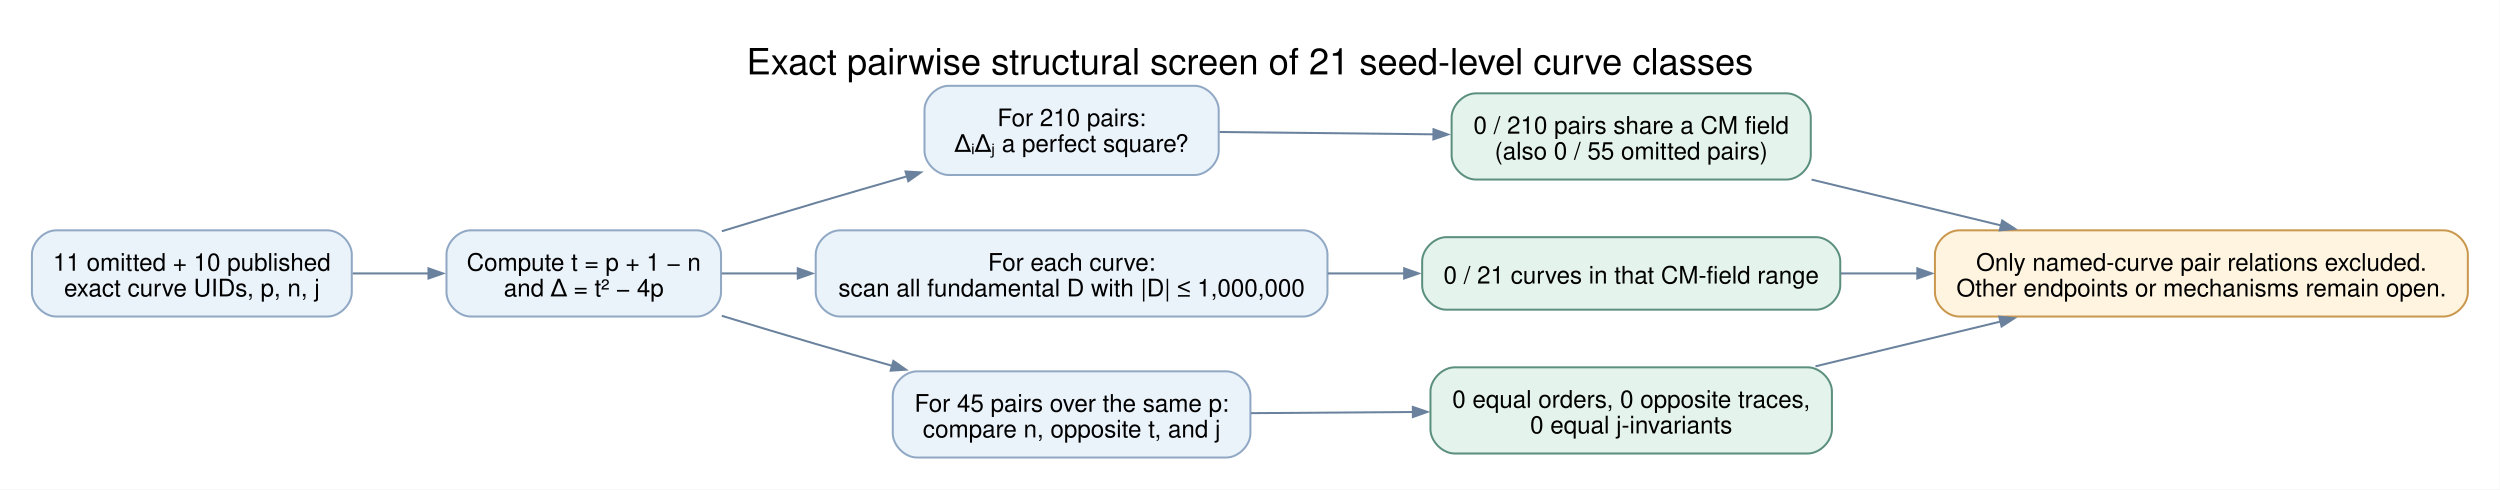
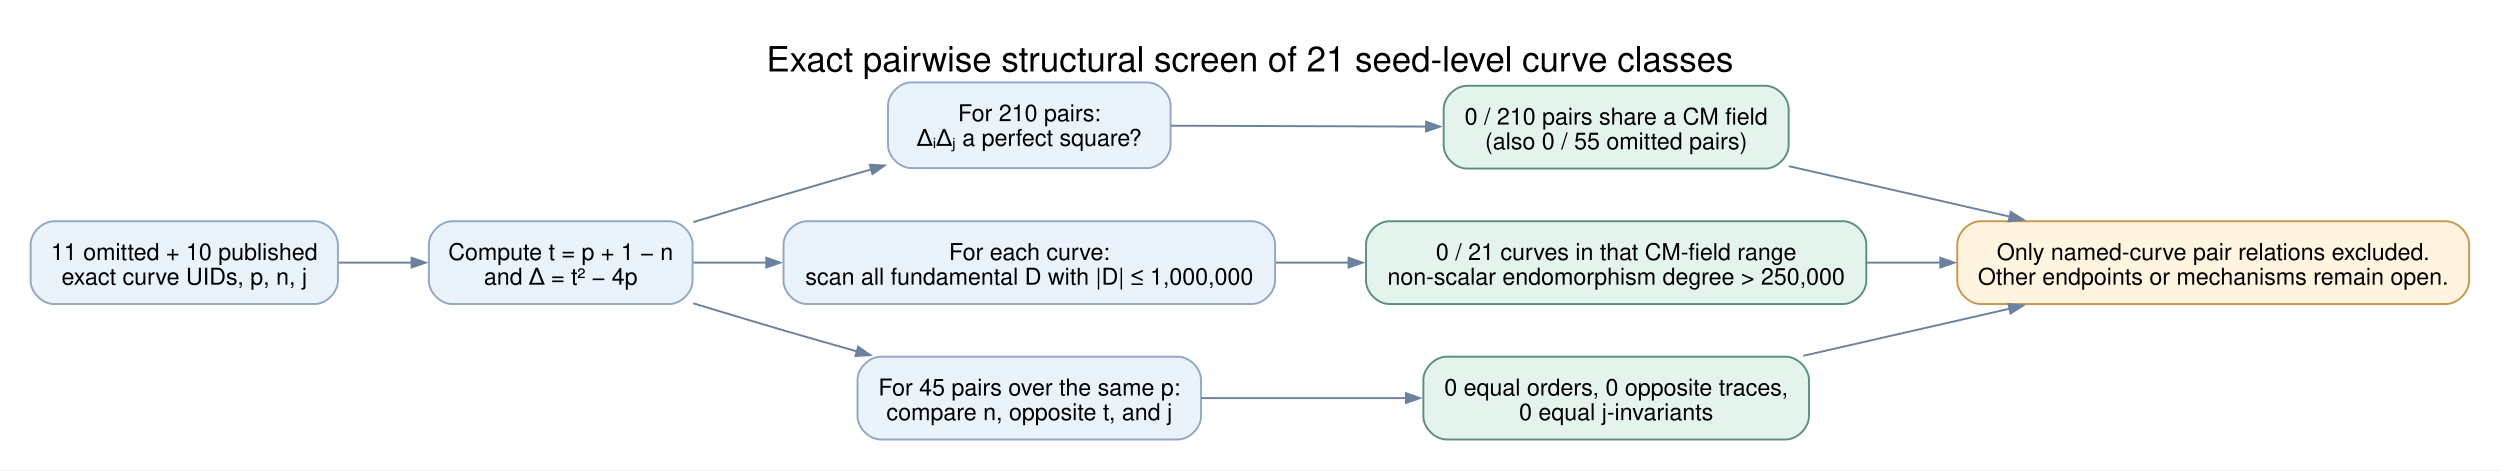
- <svg xmlns="http://www.w3.org/2000/svg" width="1241pt" height="243pt" viewBox="0.00 0.00 1241.00 243.00">
+ <svg xmlns="http://www.w3.org/2000/svg" width="1292pt" height="243pt" viewBox="0.00 0.00 1292.00 243.00">
  <g id="graph0" class="graph" transform="scale(1 1) rotate(0) translate(15.84 227.12)">
-     <polygon fill="white" stroke="none" points="-15.84,15.84 -15.84,-227.12 1225.04,-227.12 1225.04,15.84 -15.84,15.84" />
-     <text xml:space="preserve" text-anchor="middle" x="604.6" y="-190.18" font-family="Helvetica,sans-Serif" font-size="18.00">Exact pairwise structural screen of 21 seed-level curve classes</text>
+     <polygon fill="white" stroke="none" points="-15.84,15.84 -15.84,-227.12 1276.04,-227.12 1276.04,15.84 -15.84,15.84" />
+     <text xml:space="preserve" text-anchor="middle" x="630.1" y="-190.18" font-family="Helvetica,sans-Serif" font-size="18.00">Exact pairwise structural screen of 21 seed-level curve classes</text>
    <g id="node1" class="node">
      <path fill="#eaf2fa" stroke="#90a8c4" d="M146.79,-112.78C146.79,-112.78 12,-112.78 12,-112.78 6,-112.78 0,-106.78 0,-100.78 0,-100.78 0,-82 0,-82 0,-76 6,-70 12,-70 12,-70 146.79,-70 146.79,-70 152.79,-70 158.79,-76 158.79,-82 158.79,-82 158.79,-100.78 158.79,-100.78 158.79,-106.78 152.79,-112.78 146.79,-112.78" />
      <text xml:space="preserve" text-anchor="middle" x="79.39" y="-92.74" font-family="Helvetica,sans-Serif" font-size="12.00">11 omitted + 10 published</text>
      <text xml:space="preserve" text-anchor="middle" x="79.39" y="-79.99" font-family="Helvetica,sans-Serif" font-size="12.00">exact curve UIDs, p, n, j</text>
    </g>
    <g id="node2" class="node">
      <path fill="#eaf2fa" stroke="#90a8c4" d="M330.08,-112.78C330.08,-112.78 217.79,-112.78 217.79,-112.78 211.79,-112.78 205.79,-106.78 205.79,-100.78 205.79,-100.78 205.79,-82 205.79,-82 205.79,-76 211.79,-70 217.79,-70 217.79,-70 330.08,-70 330.08,-70 336.08,-70 342.08,-76 342.08,-82 342.08,-82 342.08,-100.78 342.08,-100.78 342.08,-106.78 336.08,-112.78 330.08,-112.78" />
      <text xml:space="preserve" text-anchor="middle" x="273.93" y="-92.74" font-family="Helvetica,sans-Serif" font-size="12.00">Compute t = p + 1 − n</text>
      <text xml:space="preserve" text-anchor="middle" x="273.93" y="-79.99" font-family="Helvetica,sans-Serif" font-size="12.00">and Δ = t² − 4p</text>
    </g>
    <g id="edge1" class="edge">
      <path fill="none" stroke="#6a829d" d="M159.26,-91.39C171.75,-91.39 184.64,-91.39 197.06,-91.39" />
      <polygon fill="#6a829d" stroke="#6a829d" points="196.86,-93.91 204.06,-91.39 196.86,-88.87 196.86,-93.91" />
    </g>
    <g id="node3" class="node">
      <path fill="#eaf2fa" stroke="#90a8c4" d="M577.12,-184.53C577.12,-184.53 455.08,-184.53 455.08,-184.53 449.08,-184.53 443.08,-178.53 443.08,-172.53 443.08,-172.53 443.08,-152.25 443.08,-152.25 443.08,-146.25 449.08,-140.25 455.08,-140.25 455.08,-140.25 577.12,-140.25 577.12,-140.25 583.12,-140.25 589.12,-146.25 589.12,-152.25 589.12,-152.25 589.12,-172.53 589.12,-172.53 589.12,-178.53 583.12,-184.53 577.12,-184.53" />
      <text xml:space="preserve" text-anchor="middle" x="516.1" y="-164.49" font-family="Helvetica,sans-Serif" font-size="12.00">For 210 pairs:</text>
      <text xml:space="preserve" text-anchor="middle" x="516.1" y="-151.74" font-family="Helvetica,sans-Serif" font-size="12.00">ΔᵢΔⱼ a perfect square?</text>
    </g>
    <g id="edge2" class="edge">
      <path fill="none" stroke="#6a829d" d="M342.47,-112.33C357.78,-117.02 373.98,-121.92 389.08,-126.39 403.71,-130.72 419.33,-135.26 434.41,-139.59" />
      <polygon fill="#6a829d" stroke="#6a829d" points="433.66,-141.99 441.27,-141.56 435.04,-137.15 433.66,-141.99" />
    </g>
    <g id="node5" class="node">
      <path fill="#eaf2fa" stroke="#90a8c4" d="M631.12,-112.78C631.12,-112.78 401.08,-112.78 401.08,-112.78 395.08,-112.78 389.08,-106.78 389.08,-100.78 389.08,-100.78 389.08,-82 389.08,-82 389.08,-76 395.08,-70 401.08,-70 401.08,-70 631.12,-70 631.12,-70 637.12,-70 643.12,-76 643.12,-82 643.12,-82 643.12,-100.78 643.12,-100.78 643.12,-106.78 637.12,-112.78 631.12,-112.78" />
      <text xml:space="preserve" text-anchor="middle" x="516.1" y="-92.74" font-family="Helvetica,sans-Serif" font-size="12.00">For each curve:</text>
      <text xml:space="preserve" text-anchor="middle" x="516.1" y="-79.99" font-family="Helvetica,sans-Serif" font-size="12.00">scan all fundamental D with |D| ≤ 1,000,000</text>
    </g>
    <g id="edge3" class="edge">
      <path fill="none" stroke="#6a829d" d="M342.47,-91.39C354.42,-91.39 367.24,-91.39 380.29,-91.39" />
      <polygon fill="#6a829d" stroke="#6a829d" points="380.18,-93.91 387.38,-91.39 380.18,-88.87 380.18,-93.91" />
    </g>
    <g id="node7" class="node">
      <path fill="#eaf2fa" stroke="#90a8c4" d="M592.87,-42.78C592.87,-42.78 439.33,-42.78 439.33,-42.78 433.33,-42.78 427.33,-36.78 427.33,-30.78 427.33,-30.78 427.33,-12 427.33,-12 427.33,-6 433.33,0 439.33,0 439.33,0 592.87,0 592.87,0 598.87,0 604.87,-6 604.87,-12 604.87,-12 604.87,-30.78 604.87,-30.78 604.87,-36.78 598.87,-42.78 592.87,-42.78" />
      <text xml:space="preserve" text-anchor="middle" x="516.1" y="-22.74" font-family="Helvetica,sans-Serif" font-size="12.00">For 45 pairs over the same p:</text>
      <text xml:space="preserve" text-anchor="middle" x="516.1" y="-9.99" font-family="Helvetica,sans-Serif" font-size="12.00">compare n, opposite t, and j</text>
    </g>
    <g id="edge4" class="edge">
      <path fill="none" stroke="#6a829d" d="M342.45,-70.36C357.76,-65.69 373.96,-60.81 389.08,-56.39 401.33,-52.81 414.27,-49.12 427.01,-45.53" />
      <polygon fill="#6a829d" stroke="#6a829d" points="427.64,-47.97 433.89,-43.6 426.28,-43.12 427.64,-47.97" />
    </g>
    <g id="node4" class="node">
-       <path fill="#e5f3ed" stroke="#5b8f7e" d="M871.03,-180.78C871.03,-180.78 716.74,-180.78 716.74,-180.78 710.74,-180.78 704.74,-174.78 704.74,-168.78 704.74,-168.78 704.74,-150 704.74,-150 704.74,-144 710.74,-138 716.74,-138 716.74,-138 871.03,-138 871.03,-138 877.03,-138 883.03,-144 883.03,-150 883.03,-150 883.03,-168.78 883.03,-168.78 883.03,-174.78 877.03,-180.78 871.03,-180.78" />
-       <text xml:space="preserve" text-anchor="middle" x="793.89" y="-160.74" font-family="Helvetica,sans-Serif" font-size="12.00">0 / 210 pairs share a CM field</text>
-       <text xml:space="preserve" text-anchor="middle" x="793.89" y="-147.99" font-family="Helvetica,sans-Serif" font-size="12.00">(also 0 / 55 omitted pairs)</text>
+       <path fill="#e5f3ed" stroke="#5b8f7e" d="M896.53,-182.78C896.53,-182.78 742.25,-182.78 742.25,-182.78 736.25,-182.78 730.25,-176.78 730.25,-170.78 730.25,-170.78 730.25,-152 730.25,-152 730.25,-146 736.25,-140 742.25,-140 742.25,-140 896.53,-140 896.53,-140 902.53,-140 908.53,-146 908.53,-152 908.53,-152 908.53,-170.78 908.53,-170.78 908.53,-176.78 902.53,-182.78 896.53,-182.78" />
+       <text xml:space="preserve" text-anchor="middle" x="819.39" y="-162.74" font-family="Helvetica,sans-Serif" font-size="12.00">0 / 210 pairs share a CM field</text>
+       <text xml:space="preserve" text-anchor="middle" x="819.39" y="-149.99" font-family="Helvetica,sans-Serif" font-size="12.00">(also 0 / 55 omitted pairs)</text>
    </g>
    <g id="edge5" class="edge">
-       <path fill="none" stroke="#6a829d" d="M589.56,-161.6C622.14,-161.25 661.06,-160.82 696.09,-160.44" />
-       <polygon fill="#6a829d" stroke="#6a829d" points="695.75,-162.97 702.92,-160.37 695.69,-157.93 695.75,-162.97" />
+       <path fill="none" stroke="#6a829d" d="M589.27,-162.15C628.84,-162.02 678.45,-161.85 721.37,-161.71" />
+       <polygon fill="#6a829d" stroke="#6a829d" points="721.16,-164.23 728.35,-161.69 721.14,-159.19 721.16,-164.23" />
    </g>
    <g id="node9" class="node">
-       <path fill="#fff4df" stroke="#c9974d" d="M1197.2,-112.78C1197.2,-112.78 956.66,-112.78 956.66,-112.78 950.66,-112.78 944.66,-106.78 944.66,-100.78 944.66,-100.78 944.66,-82 944.66,-82 944.66,-76 950.66,-70 956.66,-70 956.66,-70 1197.2,-70 1197.2,-70 1203.2,-70 1209.2,-76 1209.2,-82 1209.2,-82 1209.2,-100.78 1209.2,-100.78 1209.2,-106.78 1203.2,-112.78 1197.2,-112.78" />
-       <text xml:space="preserve" text-anchor="middle" x="1076.93" y="-92.74" font-family="Helvetica,sans-Serif" font-size="12.00">Only named-curve pair relations excluded.</text>
-       <text xml:space="preserve" text-anchor="middle" x="1076.93" y="-79.99" font-family="Helvetica,sans-Serif" font-size="12.00">Other endpoints or mechanisms remain open.</text>
+       <path fill="#fff4df" stroke="#c9974d" d="M1248.2,-112.78C1248.2,-112.78 1007.66,-112.78 1007.66,-112.78 1001.66,-112.78 995.66,-106.78 995.66,-100.78 995.66,-100.78 995.66,-82 995.66,-82 995.66,-76 1001.66,-70 1007.66,-70 1007.66,-70 1248.2,-70 1248.2,-70 1254.2,-70 1260.2,-76 1260.2,-82 1260.2,-82 1260.2,-100.78 1260.2,-100.78 1260.2,-106.78 1254.2,-112.78 1248.2,-112.78" />
+       <text xml:space="preserve" text-anchor="middle" x="1127.93" y="-92.74" font-family="Helvetica,sans-Serif" font-size="12.00">Only named-curve pair relations excluded.</text>
+       <text xml:space="preserve" text-anchor="middle" x="1127.93" y="-79.99" font-family="Helvetica,sans-Serif" font-size="12.00">Other endpoints or mechanisms remain open.</text>
    </g>
    <g id="edge8" class="edge">
-       <path fill="none" stroke="#6a829d" d="M883.43,-137.97C913.41,-130.71 947.07,-122.57 977.75,-115.14" />
-       <polygon fill="#6a829d" stroke="#6a829d" points="978.03,-117.67 984.43,-113.53 976.84,-112.77 978.03,-117.67" />
+       <path fill="none" stroke="#6a829d" d="M908.64,-141.24C944.33,-133.09 985.78,-123.62 1022.92,-115.14" />
+       <polygon fill="#6a829d" stroke="#6a829d" points="1023.33,-117.63 1029.79,-113.57 1022.21,-112.72 1023.33,-117.63" />
    </g>
    <g id="node6" class="node">
-       <path fill="#e5f3ed" stroke="#5b8f7e" d="M885.66,-109.39C885.66,-109.39 702.12,-109.39 702.12,-109.39 696.12,-109.39 690.12,-103.39 690.12,-97.39 690.12,-97.39 690.12,-85.39 690.12,-85.39 690.12,-79.39 696.12,-73.39 702.12,-73.39 702.12,-73.39 885.66,-73.39 885.66,-73.39 891.66,-73.39 897.66,-79.39 897.66,-85.39 897.66,-85.39 897.66,-97.39 897.66,-97.39 897.66,-103.39 891.66,-109.39 885.66,-109.39" />
-       <text xml:space="preserve" text-anchor="middle" x="793.89" y="-86.36" font-family="Helvetica,sans-Serif" font-size="12.00">0 / 21 curves in that CM-field range</text>
+       <path fill="#e5f3ed" stroke="#5b8f7e" d="M936.66,-112.78C936.66,-112.78 702.12,-112.78 702.12,-112.78 696.12,-112.78 690.12,-106.78 690.12,-100.78 690.12,-100.78 690.12,-82 690.12,-82 690.12,-76 696.12,-70 702.12,-70 702.12,-70 936.66,-70 936.66,-70 942.66,-70 948.66,-76 948.66,-82 948.66,-82 948.66,-100.78 948.66,-100.78 948.66,-106.78 942.66,-112.78 936.66,-112.78" />
+       <text xml:space="preserve" text-anchor="middle" x="819.39" y="-92.74" font-family="Helvetica,sans-Serif" font-size="12.00">0 / 21 curves in that CM-field range</text>
+       <text xml:space="preserve" text-anchor="middle" x="819.39" y="-79.99" font-family="Helvetica,sans-Serif" font-size="12.00">non-scalar endomorphism degree &gt; 250,000</text>
    </g>
    <g id="edge6" class="edge">
-       <path fill="none" stroke="#6a829d" d="M643.29,-91.39C655.97,-91.39 668.78,-91.39 681.29,-91.39" />
-       <polygon fill="#6a829d" stroke="#6a829d" points="681.18,-93.91 688.38,-91.39 681.18,-88.87 681.18,-93.91" />
+       <path fill="none" stroke="#6a829d" d="M643.56,-91.39C655.99,-91.39 668.65,-91.39 681.18,-91.39" />
+       <polygon fill="#6a829d" stroke="#6a829d" points="681.12,-93.91 688.32,-91.39 681.12,-88.87 681.12,-93.91" />
    </g>
    <g id="edge9" class="edge">
-       <path fill="none" stroke="#6a829d" d="M897.94,-91.39C910.41,-91.39 923.3,-91.39 936.18,-91.39" />
-       <polygon fill="#6a829d" stroke="#6a829d" points="935.92,-93.91 943.12,-91.39 935.92,-88.87 935.92,-93.91" />
+       <path fill="none" stroke="#6a829d" d="M949.06,-91.39C961.57,-91.39 974.31,-91.39 986.93,-91.39" />
+       <polygon fill="#6a829d" stroke="#6a829d" points="986.93,-93.91 994.13,-91.39 986.93,-88.87 986.93,-93.91" />
    </g>
    <g id="node8" class="node">
-       <path fill="#e5f3ed" stroke="#5b8f7e" d="M881.53,-44.78C881.53,-44.78 706.24,-44.78 706.24,-44.78 700.24,-44.78 694.24,-38.78 694.24,-32.78 694.24,-32.78 694.24,-14 694.24,-14 694.24,-8 700.24,-2 706.24,-2 706.24,-2 881.53,-2 881.53,-2 887.53,-2 893.53,-8 893.53,-14 893.53,-14 893.53,-32.78 893.53,-32.78 893.53,-38.78 887.53,-44.78 881.53,-44.78" />
-       <text xml:space="preserve" text-anchor="middle" x="793.89" y="-24.74" font-family="Helvetica,sans-Serif" font-size="12.00">0 equal orders, 0 opposite traces,</text>
-       <text xml:space="preserve" text-anchor="middle" x="793.89" y="-11.99" font-family="Helvetica,sans-Serif" font-size="12.00">0 equal j-invariants</text>
+       <path fill="#e5f3ed" stroke="#5b8f7e" d="M907.03,-42.78C907.03,-42.78 731.75,-42.78 731.75,-42.78 725.75,-42.78 719.75,-36.78 719.75,-30.78 719.75,-30.78 719.75,-12 719.75,-12 719.75,-6 725.75,0 731.75,0 731.75,0 907.03,0 907.03,0 913.03,0 919.03,-6 919.03,-12 919.03,-12 919.03,-30.78 919.03,-30.78 919.03,-36.78 913.03,-42.78 907.03,-42.78" />
+       <text xml:space="preserve" text-anchor="middle" x="819.39" y="-22.74" font-family="Helvetica,sans-Serif" font-size="12.00">0 equal orders, 0 opposite traces,</text>
+       <text xml:space="preserve" text-anchor="middle" x="819.39" y="-9.99" font-family="Helvetica,sans-Serif" font-size="12.00">0 equal j-invariants</text>
    </g>
    <g id="edge7" class="edge">
-       <path fill="none" stroke="#6a829d" d="M605.12,-22.03C630.72,-22.21 658.98,-22.42 685.63,-22.61" />
-       <polygon fill="#6a829d" stroke="#6a829d" points="685.49,-25.13 692.7,-22.66 685.52,-20.09 685.49,-25.13" />
+       <path fill="none" stroke="#6a829d" d="M605.06,-21.39C638.26,-21.39 676.41,-21.39 711.19,-21.39" />
+       <polygon fill="#6a829d" stroke="#6a829d" points="710.77,-23.91 717.97,-21.39 710.77,-18.87 710.77,-23.91" />
    </g>
    <g id="edge10" class="edge">
-       <path fill="none" stroke="#6a829d" d="M885.36,-45.28C914.69,-52.38 947.38,-60.29 977.28,-67.52" />
-       <polygon fill="#6a829d" stroke="#6a829d" points="976.57,-69.94 984.16,-69.19 977.75,-65.04 976.57,-69.94" />
+       <path fill="none" stroke="#6a829d" d="M916.12,-43.25C950.03,-50.99 988.33,-59.74 1022.9,-67.63" />
+       <polygon fill="#6a829d" stroke="#6a829d" points="1022.08,-70.03 1029.66,-69.18 1023.2,-65.12 1022.08,-70.03" />
    </g>
  </g>
</svg>
